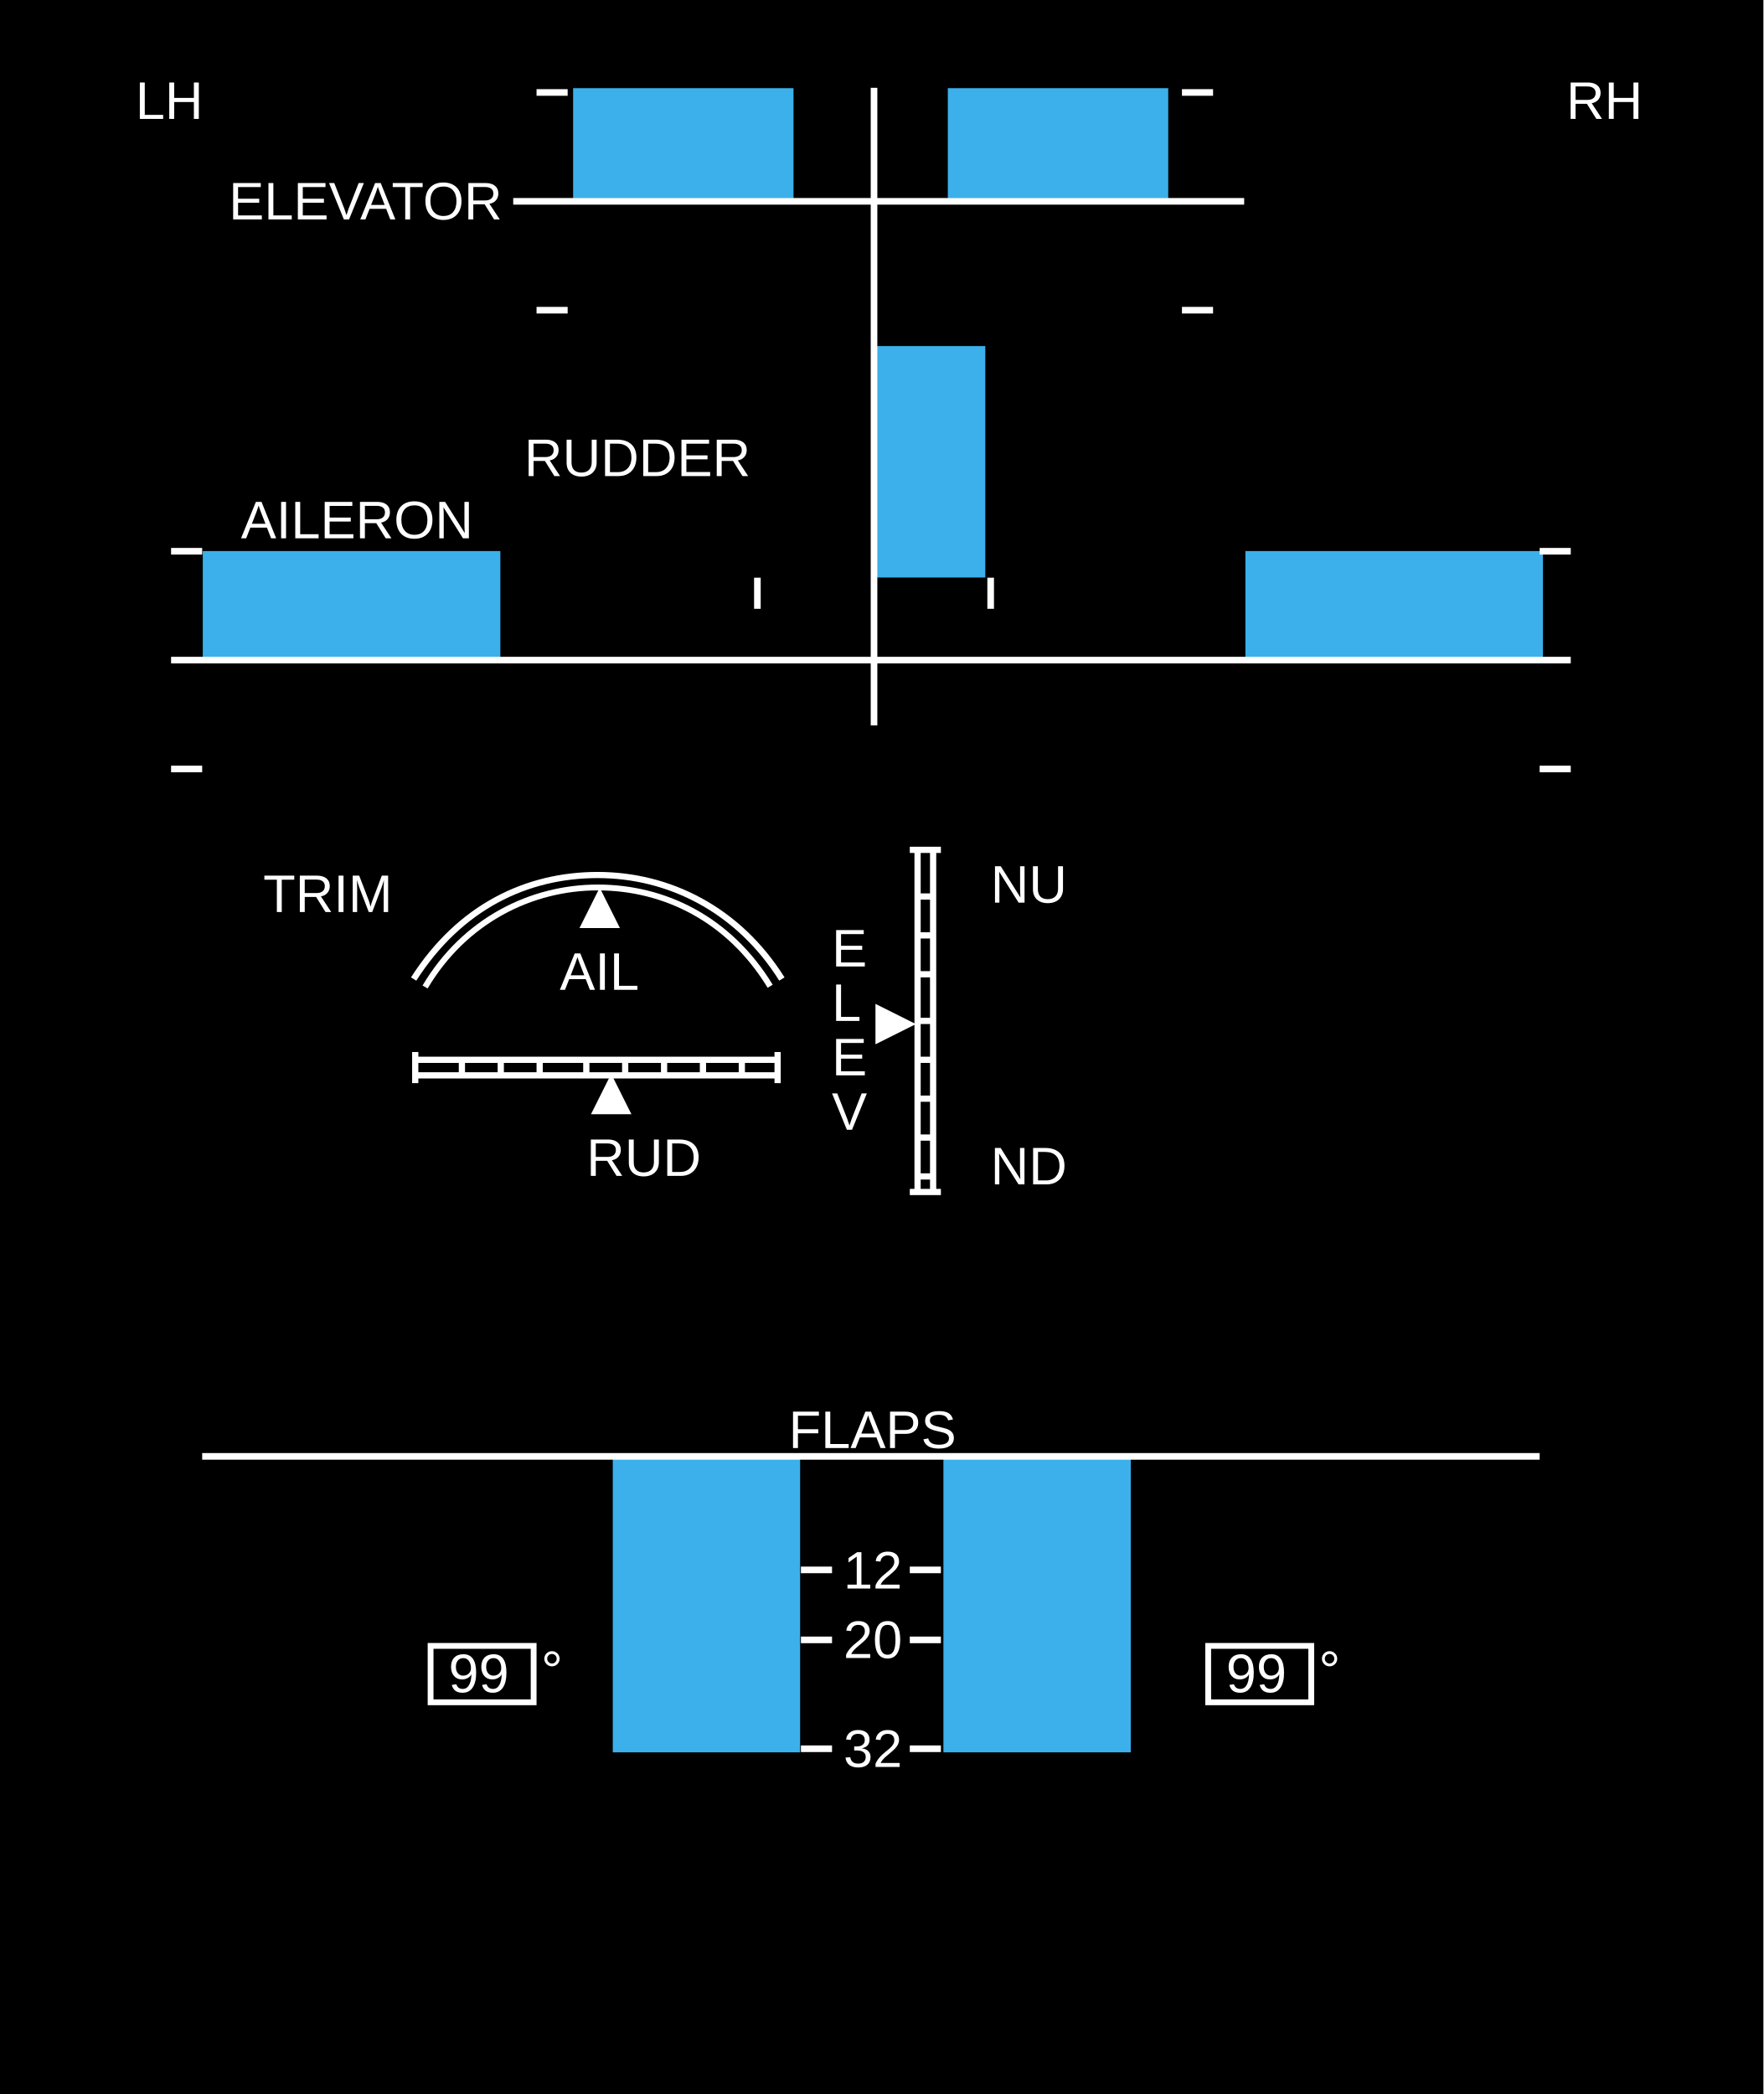
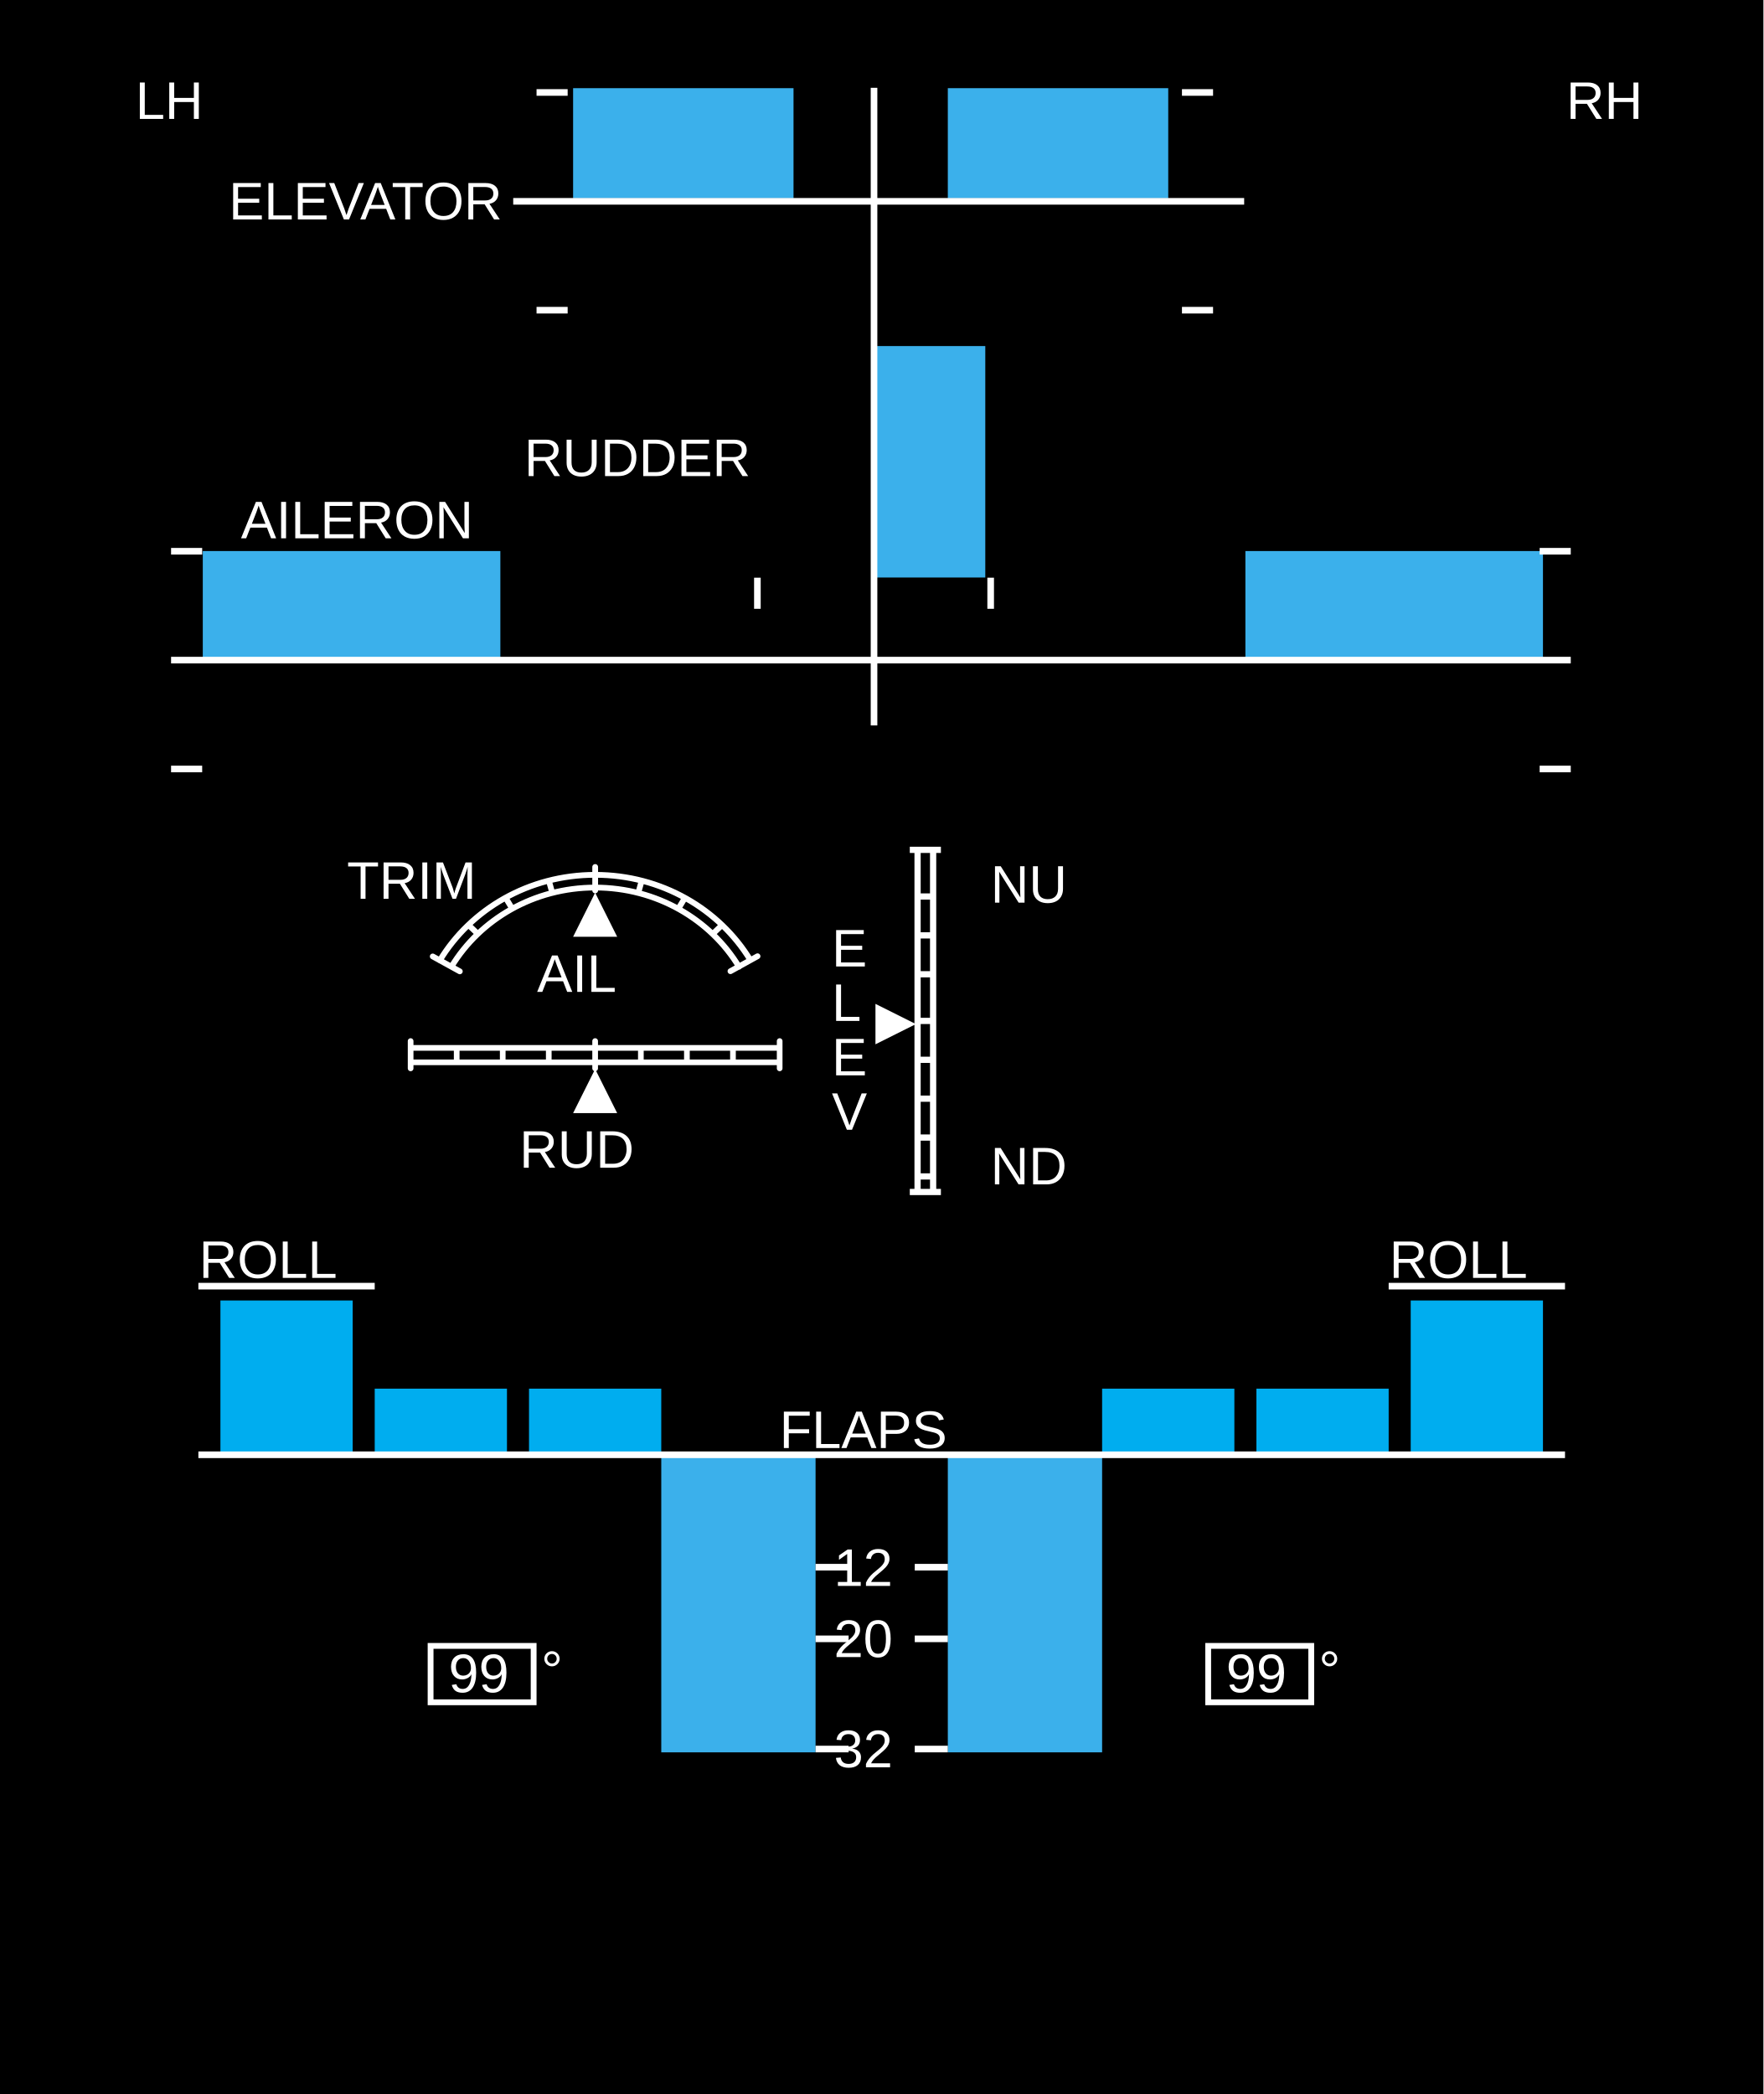
<svg xmlns="http://www.w3.org/2000/svg" viewBox="0 0 800 950" height="950" width="800" version="1.1" id="svg2">
  <defs id="defs6" />
-   <rect y="1.5210891e-05" x="0" height="950" width="800" id="rect4268" style="fill:#000000;fill-opacity:1;stroke:none;stroke-width:3;stroke-miterlimit:4;stroke-dasharray:none;stroke-opacity:1" />
-   <path id="trim_rudder" d="m 268.111,505.5 18.344,0 -9.172,-18.344 z" style="fill:#ffffff;fill-opacity:1;fill-rule:evenodd;stroke:none;stroke-width:3;stroke-linecap:butt;stroke-linejoin:miter;stroke-miterlimit:4;stroke-dasharray:none;stroke-opacity:1" />
-   <g transform="matrix(1.415832,0,0,1.400096,-312.35,-179.0406)" id="g4368">
-     <path style="fill:none;stroke:#ffffff;stroke-width:2;stroke-miterlimit:4;stroke-dasharray:none;stroke-opacity:1" d="m 353.155,445.114 c 14.813,-23.415 36.275,-33.705 58.997,-33.705 22.721,0 44.992,11.108 58.997,33.705" id="path4473-4-0-6-2-3" />
-     <path style="fill:none;stroke:#ffffff;stroke-width:1.898;stroke-miterlimit:4;stroke-dasharray:none;stroke-opacity:1" d="m 356.826,447.692 c 12.629,-21.56 34.046,-32.244 55.326,-32.244 21.28,0 42.067,10.158 55.248,32.006" id="path4473-4-0-6-2-3-7" />
+   <rect y="0" x="0" height="950" width="800" id="background" style="fill:#000000" />
+   <g id="indicator_spoilers">
+     <path id="path9321" style="fill:#00adef;fill-opacity:1;fill-rule:nonzero;stroke:none;stroke-width:2.637;stroke-linecap:butt;stroke-linejoin:miter;stroke-miterlimit:4;stroke-dasharray:none;stroke-opacity:1" d="m 170,630 0,30 60,0 0,-30 -60,0 z" />
+     <path d="m 240,630 0,30 60,0 0,-30 -60,0 z" style="fill:#00adef;fill-opacity:1;fill-rule:nonzero;stroke:none;stroke-width:2.637;stroke-linecap:butt;stroke-linejoin:miter;stroke-miterlimit:4;stroke-dasharray:none;stroke-opacity:1" id="path4666" />
+     <path id="path4668" style="fill:#00adef;fill-opacity:1;fill-rule:nonzero;stroke:none;stroke-width:2.637;stroke-linecap:butt;stroke-linejoin:miter;stroke-miterlimit:4;stroke-dasharray:none;stroke-opacity:1" d="m 500,630 0,30 60,0 0,-30 -60,0 z" />
+     <path d="m 570,630 0,30 60,0 0,-30 -60,0 z" style="fill:#00adef;fill-opacity:1;fill-rule:nonzero;stroke:none;stroke-width:2.637;stroke-linecap:butt;stroke-linejoin:miter;stroke-miterlimit:4;stroke-dasharray:none;stroke-opacity:1" id="path4670" />
  </g>
-   <path id="trim_aileron" d="m 262.897,421.039 18.344,0 -9.172,-18.344 z" style="fill:#ffffff;fill-opacity:1;fill-rule:evenodd;stroke:none;stroke-width:3;stroke-linecap:butt;stroke-linejoin:miter;stroke-miterlimit:4;stroke-dasharray:none;stroke-opacity:1" />
+   <g id="indicator_roll">
+     <path id="path4763" style="fill:#00adef;fill-opacity:1;fill-rule:nonzero;stroke:none;stroke-width:2.637;stroke-linecap:butt;stroke-linejoin:miter;stroke-miterlimit:4;stroke-dasharray:none;stroke-opacity:1" d="m 100,590 0,70 60,0 0,-70 -60,0 z" />
+     <path d="m 640,590 0,70 60,0 0,-70 -60,0 z" style="fill:#00adef;fill-opacity:1;fill-rule:nonzero;stroke:none;stroke-width:2.637;stroke-linecap:butt;stroke-linejoin:miter;stroke-miterlimit:4;stroke-dasharray:none;stroke-opacity:1" id="path4672" />
+   </g>
+   <path id="trim_rudder" d="m 260,505 20,0 -10,-20 z" style="fill:#ffffff;fill-opacity:1;fill-rule:evenodd;stroke:none;stroke-width:3;stroke-linecap:butt;stroke-linejoin:miter;stroke-miterlimit:4;stroke-dasharray:none;stroke-opacity:1" />
+   <path id="trim_aileron" d="m 260,425 20,0 -10,-20 z" style="fill:#ffffff;fill-opacity:1;fill-rule:evenodd;stroke:none;stroke-width:3;stroke-linecap:butt;stroke-linejoin:miter;stroke-miterlimit:4;stroke-dasharray:none;stroke-opacity:1" />
  <path id="trim_pitch" d="m 397.174,455.435 0,18.344 18.344,-9.172 z" style="fill:#ffffff;fill-opacity:1;fill-rule:evenodd;stroke:none;stroke-width:3;stroke-linecap:butt;stroke-linejoin:miter;stroke-miterlimit:4;stroke-dasharray:none;stroke-opacity:1" />
-   <text xml:space="preserve" style="font-style:normal;font-variant:normal;font-weight:normal;font-stretch:normal;font-size:20px;line-height:125%;font-family:'Liberation Sans';-inkscape-font-specification:'Liberation Sans';text-align:start;letter-spacing:0px;word-spacing:0px;writing-mode:lr-tb;text-anchor:start;display:inline;fill:#ffffff;fill-opacity:1;stroke:none" x="119.39" y="413.778" id="textTrim">
-     <tspan style="font-style:normal;font-variant:normal;font-weight:normal;font-stretch:normal;font-size:24px;font-family:'Liberation Sans';-inkscape-font-specification:'Liberation Sans';text-align:start;text-anchor:start" id="tspan3800-5-7-6" x="119.39" y="413.778">TRIM</tspan>
+   <text xml:space="preserve" style="font-style:normal;font-variant:normal;font-weight:normal;font-stretch:normal;font-size:20px;line-height:125%;font-family:'Liberation Sans';-inkscape-font-specification:'Liberation Sans';text-align:start;letter-spacing:0px;word-spacing:0px;writing-mode:lr-tb;text-anchor:start;display:inline;fill:#ffffff;fill-opacity:1;stroke:none" x="157.39" y="407.778" id="textTrim">
+     <tspan style="font-style:normal;font-variant:normal;font-weight:normal;font-stretch:normal;font-size:24px;font-family:'Liberation Sans';-inkscape-font-specification:'Liberation Sans';text-align:start;text-anchor:start" id="tspan3800-5-7-6" x="157.39" y="407.778">TRIM</tspan>
  </text>
-   <text xml:space="preserve" style="font-style:normal;font-variant:normal;font-weight:normal;font-stretch:normal;font-size:20px;line-height:125%;font-family:'Liberation Sans';-inkscape-font-specification:'Liberation Sans';text-align:start;letter-spacing:0px;word-spacing:0px;writing-mode:lr-tb;text-anchor:start;display:inline;fill:#ffffff;fill-opacity:1;stroke:none" x="253.952" y="449.056" id="textAil">
-     <tspan style="font-style:normal;font-variant:normal;font-weight:normal;font-stretch:normal;font-size:24px;font-family:'Liberation Sans';-inkscape-font-specification:'Liberation Sans';text-align:start;text-anchor:start" id="tspan3800-5-7-6-6" x="253.952" y="449.056">AIL</tspan>
+   <text xml:space="preserve" style="font-style:normal;font-variant:normal;font-weight:normal;font-stretch:normal;font-size:20px;line-height:125%;font-family:'Liberation Sans';-inkscape-font-specification:'Liberation Sans';text-align:start;letter-spacing:0px;word-spacing:0px;writing-mode:lr-tb;text-anchor:start;display:inline;fill:#ffffff;fill-opacity:1;stroke:none" x="270" y="450" id="textAil">
+     <tspan style="font-style:normal;font-variant:normal;font-weight:normal;font-stretch:normal;font-size:24px;font-family:'Liberation Sans';-inkscape-font-specification:'Liberation Sans';text-align:center;text-anchor:middle" id="tspan3800-5-7-6-6" x="270" y="450">AIL</tspan>
  </text>
-   <text xml:space="preserve" style="font-style:normal;font-variant:normal;font-weight:normal;font-stretch:normal;font-size:20px;line-height:125%;font-family:'Liberation Sans';-inkscape-font-specification:'Liberation Sans';text-align:start;letter-spacing:0px;word-spacing:0px;writing-mode:lr-tb;text-anchor:start;display:inline;fill:#ffffff;fill-opacity:1;stroke:none" x="266.085" y="533.481" id="textRud">
-     <tspan style="font-style:normal;font-variant:normal;font-weight:normal;font-stretch:normal;font-size:24px;font-family:'Liberation Sans';-inkscape-font-specification:'Liberation Sans';text-align:start;text-anchor:start" id="tspan3800-5-7-6-6-5" x="266.085" y="533.481">RUD</tspan>
+   <text xml:space="preserve" style="font-style:normal;font-variant:normal;font-weight:normal;font-stretch:normal;font-size:20px;line-height:125%;font-family:'Liberation Sans';-inkscape-font-specification:'Liberation Sans';text-align:start;letter-spacing:0px;word-spacing:0px;writing-mode:lr-tb;text-anchor:start;display:inline;fill:#ffffff;fill-opacity:1;stroke:none" x="270" y="533.247" id="textRud">
+     <tspan style="font-style:normal;font-variant:normal;font-weight:normal;font-stretch:normal;font-size:24px;font-family:'Liberation Sans';-inkscape-font-specification:'Liberation Sans';text-align:center;text-anchor:middle" id="tspan3800-5-7-6-6-5" x="270" y="529.766">RUD</tspan>
  </text>
  <text xml:space="preserve" style="font-style:normal;font-variant:normal;font-weight:normal;font-stretch:normal;font-size:20px;line-height:100%;font-family:'Liberation Sans';-inkscape-font-specification:'Liberation Sans';text-align:start;letter-spacing:0px;word-spacing:0px;writing-mode:lr-tb;text-anchor:start;display:inline;fill:#ffffff;fill-opacity:1;stroke:none" x="377.364" y="438.472" id="textElev">
    <tspan style="font-style:normal;font-variant:normal;font-weight:normal;font-stretch:normal;font-size:24px;line-height:100%;font-family:'Liberation Sans';-inkscape-font-specification:'Liberation Sans';text-align:start;text-anchor:start" id="tspan3800-5-7-6-6-5-5" x="377.364" y="438.472">E</tspan>
    <tspan id="tspan4208" style="font-style:normal;font-variant:normal;font-weight:normal;font-stretch:normal;font-size:24px;line-height:100%;font-family:'Liberation Sans';-inkscape-font-specification:'Liberation Sans';text-align:start;text-anchor:start" x="377.364" y="463.167">L</tspan>
    <tspan id="tspan4210" style="font-style:normal;font-variant:normal;font-weight:normal;font-stretch:normal;font-size:24px;line-height:100%;font-family:'Liberation Sans';-inkscape-font-specification:'Liberation Sans';text-align:start;text-anchor:start" x="377.364" y="487.861">E</tspan>
    <tspan id="tspan4212" style="font-style:normal;font-variant:normal;font-weight:normal;font-stretch:normal;font-size:24px;line-height:100%;font-family:'Liberation Sans';-inkscape-font-specification:'Liberation Sans';text-align:start;text-anchor:start" x="377.364" y="512.555">V</tspan>
  </text>
  <g id="g4238" transform="matrix(1.411111,0,0,1.411111,0,-1.0186352e-5)">
    <path style="fill:none;fill-rule:evenodd;stroke:#ffffff;stroke-width:2;stroke-linecap:butt;stroke-linejoin:miter;stroke-miterlimit:4;stroke-dasharray:none;stroke-opacity:1" d="m 295,273.228 0,110" id="path4214" />
    <path style="fill:none;fill-rule:evenodd;stroke:#ffffff;stroke-width:2;stroke-linecap:butt;stroke-linejoin:miter;stroke-miterlimit:4;stroke-dasharray:none;stroke-opacity:1" d="m 300,383.228 0,-110" id="path4218" />
    <path style="fill:none;fill-rule:evenodd;stroke:#ffffff;stroke-width:2;stroke-linecap:butt;stroke-linejoin:miter;stroke-miterlimit:4;stroke-dasharray:none;stroke-opacity:1" d="m 292.5,273.228 10,0" id="path4220" />
    <path style="fill:none;fill-rule:evenodd;stroke:#ffffff;stroke-width:2;stroke-linecap:butt;stroke-linejoin:miter;stroke-miterlimit:4;stroke-dasharray:none;stroke-opacity:1" d="m 292.5,383.228 10,0" id="path4216" />
    <path style="fill:none;fill-rule:evenodd;stroke:#ffffff;stroke-width:2;stroke-linecap:butt;stroke-linejoin:miter;stroke-miterlimit:4;stroke-dasharray:none;stroke-opacity:1" d="m 295,288.228 5,0" id="path4222" />
    <path style="fill:none;fill-rule:evenodd;stroke:#ffffff;stroke-width:2;stroke-linecap:butt;stroke-linejoin:miter;stroke-miterlimit:4;stroke-dasharray:none;stroke-opacity:1" d="m 295,300.728 5,0" id="path4224" />
    <path style="fill:none;fill-rule:evenodd;stroke:#ffffff;stroke-width:2;stroke-linecap:butt;stroke-linejoin:miter;stroke-miterlimit:4;stroke-dasharray:none;stroke-opacity:1" d="m 295,313.228 5.052,0" id="path4226" />
    <path style="fill:none;fill-rule:evenodd;stroke:#ffffff;stroke-width:2;stroke-linecap:butt;stroke-linejoin:miter;stroke-miterlimit:4;stroke-dasharray:none;stroke-opacity:1" d="m 295,328.228 5,0" id="path4228" />
    <path style="fill:none;fill-rule:evenodd;stroke:#ffffff;stroke-width:2;stroke-linecap:butt;stroke-linejoin:miter;stroke-miterlimit:4;stroke-dasharray:none;stroke-opacity:1" d="m 295,340.728 5,0" id="path4230" />
    <path style="fill:none;fill-rule:evenodd;stroke:#ffffff;stroke-width:2;stroke-linecap:butt;stroke-linejoin:miter;stroke-miterlimit:4;stroke-dasharray:none;stroke-opacity:1" d="m 295,353.228 5,0" id="path4232" />
    <path style="fill:none;fill-rule:evenodd;stroke:#ffffff;stroke-width:2;stroke-linecap:butt;stroke-linejoin:miter;stroke-miterlimit:4;stroke-dasharray:none;stroke-opacity:1" d="m 295,365.728 5,0" id="path4234" />
    <path style="fill:none;fill-rule:evenodd;stroke:#ffffff;stroke-width:2;stroke-linecap:butt;stroke-linejoin:miter;stroke-miterlimit:4;stroke-dasharray:none;stroke-opacity:1" d="m 295,378.228 5,0" id="path4236" />
  </g>
-   <text xml:space="preserve" style="font-style:normal;font-variant:normal;font-weight:normal;font-stretch:normal;font-size:20px;line-height:125%;font-family:'Liberation Sans';-inkscape-font-specification:'Liberation Sans';text-align:start;letter-spacing:0px;word-spacing:0px;writing-mode:lr-tb;text-anchor:start;display:inline;fill:#ffffff;fill-opacity:1;stroke:none" x="357.808" y="656.953" id="textFlaps">
-     <tspan style="font-style:normal;font-variant:normal;font-weight:normal;font-stretch:normal;font-size:24px;font-family:'Liberation Sans';-inkscape-font-specification:'Liberation Sans';text-align:start;text-anchor:start" id="tspan3800-5-7-6-6-5-2" x="357.808" y="656.953">FLAPS</tspan>
+   <text xml:space="preserve" style="font-style:normal;font-variant:normal;font-weight:normal;font-stretch:normal;font-size:20px;line-height:125%;font-family:'Liberation Sans';-inkscape-font-specification:'Liberation Sans';text-align:start;letter-spacing:0px;word-spacing:0px;writing-mode:lr-tb;text-anchor:start;display:inline;fill:#ffffff;fill-opacity:1;stroke:none" x="400" y="656.953" id="textFlaps">
+     <tspan style="font-style:normal;font-variant:normal;font-weight:normal;font-stretch:normal;font-size:24px;font-family:'Liberation Sans';-inkscape-font-specification:'Liberation Sans';text-align:center;text-anchor:middle" id="tspan3800-5-7-6-6-5-2" x="400" y="656.953">FLAPS</tspan>
  </text>
  <text xml:space="preserve" style="font-style:normal;font-variant:normal;font-weight:normal;font-stretch:normal;font-size:20px;line-height:125%;font-family:'Liberation Sans';-inkscape-font-specification:'Liberation Sans';text-align:start;letter-spacing:0px;word-spacing:0px;writing-mode:lr-tb;text-anchor:start;display:inline;fill:#ffffff;fill-opacity:1;stroke:none" x="61.474" y="53.944" id="textLh">
    <tspan id="tspan4296" style="font-style:normal;font-variant:normal;font-weight:normal;font-stretch:normal;font-size:24px;font-family:'Liberation Sans';-inkscape-font-specification:'Liberation Sans';text-align:start;text-anchor:start" x="61.474" y="53.944">LH</tspan>
  </text>
  <text xml:space="preserve" style="font-style:normal;font-variant:normal;font-weight:normal;font-stretch:normal;font-size:20px;line-height:125%;font-family:'Liberation Sans';-inkscape-font-specification:'Liberation Sans';text-align:start;letter-spacing:0px;word-spacing:0px;writing-mode:lr-tb;text-anchor:start;display:inline;fill:#ffffff;fill-opacity:1;stroke:none" x="710.585" y="53.944" id="textRh">
    <tspan style="font-style:normal;font-variant:normal;font-weight:normal;font-stretch:normal;font-size:24px;font-family:'Liberation Sans';-inkscape-font-specification:'Liberation Sans';text-align:start;text-anchor:start" id="tspan3800-5-7-6-9" x="710.585" y="53.944">RH</tspan>
  </text>
  <text xml:space="preserve" style="font-style:normal;font-variant:normal;font-weight:normal;font-stretch:normal;font-size:20px;line-height:125%;font-family:'Liberation Sans';-inkscape-font-specification:'Liberation Sans';text-align:start;letter-spacing:0px;word-spacing:0px;writing-mode:lr-tb;text-anchor:start;display:inline;fill:#ffffff;fill-opacity:1;stroke:none" x="103.808" y="99.564" id="textElevator">
    <tspan id="tspan4296-6" style="font-style:normal;font-variant:normal;font-weight:normal;font-stretch:normal;font-size:24px;font-family:'Liberation Sans';-inkscape-font-specification:'Liberation Sans';text-align:start;text-anchor:start" x="103.808" y="99.564">ELEVATOR</tspan>
  </text>
  <text xml:space="preserve" style="font-style:normal;font-variant:normal;font-weight:normal;font-stretch:normal;font-size:20px;line-height:125%;font-family:'Liberation Sans';-inkscape-font-specification:'Liberation Sans';text-align:start;letter-spacing:0px;word-spacing:0px;writing-mode:lr-tb;text-anchor:start;display:inline;fill:#ffffff;fill-opacity:1;stroke:none" x="237.863" y="215.981" id="textRudder">
    <tspan id="tspan4296-62" style="font-style:normal;font-variant:normal;font-weight:normal;font-stretch:normal;font-size:24px;font-family:'Liberation Sans';-inkscape-font-specification:'Liberation Sans';text-align:start;text-anchor:start" x="237.863" y="215.981">RUDDER</tspan>
  </text>
  <text xml:space="preserve" style="font-style:normal;font-variant:normal;font-weight:normal;font-stretch:normal;font-size:20px;line-height:125%;font-family:'Liberation Sans';-inkscape-font-specification:'Liberation Sans';text-align:start;letter-spacing:0px;word-spacing:0px;writing-mode:lr-tb;text-anchor:start;display:inline;fill:#ffffff;fill-opacity:1;stroke:none" x="109.313" y="244.203" id="textAileron">
    <tspan id="tspan4296-1" style="font-style:normal;font-variant:normal;font-weight:normal;font-stretch:normal;font-size:24px;font-family:'Liberation Sans';-inkscape-font-specification:'Liberation Sans';text-align:start;text-anchor:start" x="109.313" y="244.203">AILERON</tspan>
  </text>
+   <text id="text4658" y="579.766" x="130" style="font-style:normal;font-variant:normal;font-weight:normal;font-stretch:normal;font-size:20px;line-height:125%;font-family:'Liberation Sans';-inkscape-font-specification:'Liberation Sans';text-align:start;letter-spacing:0px;word-spacing:0px;writing-mode:lr-tb;text-anchor:start;display:inline;fill:#ffffff;fill-opacity:1;stroke:none" xml:space="preserve">
+     <tspan y="579.766" x="130" style="font-style:normal;font-variant:normal;font-weight:normal;font-stretch:normal;font-size:24px;font-family:'Liberation Sans';-inkscape-font-specification:'Liberation Sans';text-align:center;text-anchor:middle" id="tspan4660">ROLL</tspan>
+   </text>
+   <text xml:space="preserve" style="font-style:normal;font-variant:normal;font-weight:normal;font-stretch:normal;font-size:20px;line-height:125%;font-family:'Liberation Sans';-inkscape-font-specification:'Liberation Sans';text-align:start;letter-spacing:0px;word-spacing:0px;writing-mode:lr-tb;text-anchor:start;display:inline;fill:#ffffff;fill-opacity:1;stroke:none" x="670" y="579.766" id="text4676">
+     <tspan id="tspan4678" style="font-style:normal;font-variant:normal;font-weight:normal;font-stretch:normal;font-size:24px;font-family:'Liberation Sans';-inkscape-font-specification:'Liberation Sans';text-align:center;text-anchor:middle" x="670" y="579.766">ROLL</tspan>
+   </text>
  <rect style="fill:#3bb0eb;fill-opacity:1;stroke:none;stroke-width:3;stroke-miterlimit:4;stroke-dasharray:none;stroke-opacity:1" id="indicator_ail1" width="135" height="50" x="92" y="250" />
  <rect style="fill:#3bb0eb;fill-opacity:1;stroke:none;stroke-width:3;stroke-miterlimit:4;stroke-dasharray:none;stroke-opacity:1" id="indicator_ail2" width="135" height="50" x="565" y="250" />
  <path id="path4185" d="m 77.611,299.478 635,0" style="fill:none;fill-rule:evenodd;stroke:#ffffff;stroke-width:3;stroke-linecap:butt;stroke-linejoin:miter;stroke-miterlimit:4;stroke-dasharray:none;stroke-opacity:1" />
  <rect style="fill:#3bb0eb;fill-opacity:1;stroke:none;stroke-width:3;stroke-miterlimit:4;stroke-dasharray:none;stroke-opacity:1" id="indicator_elev1" width="100" height="50" x="260" y="40" />
  <rect style="fill:#3bb0eb;fill-opacity:1;stroke:none;stroke-width:3;stroke-miterlimit:4;stroke-dasharray:none;stroke-opacity:1" id="indicator_elev2" width="100" height="50" x="430" y="40" />
  <path id="path4181" d="m 232.833,91.339 331.611,0" style="fill:none;fill-rule:evenodd;stroke:#ffffff;stroke-width:3;stroke-linecap:butt;stroke-linejoin:miter;stroke-miterlimit:4;stroke-dasharray:none;stroke-opacity:1" />
  <rect style="fill:#3bb0eb;fill-opacity:1;stroke:none;stroke-width:3;stroke-miterlimit:4;stroke-dasharray:none;stroke-opacity:1" id="indicator_rud" width="50" height="105" x="397" y="157" />
  <path id="path4183" d="m 396.522,39.833 0,289.278" style="fill:none;fill-rule:evenodd;stroke:#ffffff;stroke-width:3;stroke-linecap:butt;stroke-linejoin:miter;stroke-miterlimit:4;stroke-dasharray:none;stroke-opacity:1" />
-   <rect style="fill:#3bb0eb;fill-opacity:1;stroke:none;stroke-width:3;stroke-miterlimit:4;stroke-dasharray:none;stroke-opacity:1" id="indicator_flaps1" width="85" height="135" x="278" y="660" />
-   <rect style="fill:#3bb0eb;fill-opacity:1;stroke:none;stroke-width:3;stroke-miterlimit:4;stroke-dasharray:none;stroke-opacity:1" id="indicator_flaps2" width="85" height="135" x="428" y="660" />
-   <path id="path4187" d="m 91.722,660.722 606.778,0" style="fill:none;fill-rule:evenodd;stroke:#ffffff;stroke-width:3;stroke-linecap:butt;stroke-linejoin:miter;stroke-miterlimit:4;stroke-dasharray:none;stroke-opacity:1" />
+   <rect style="fill:#3bb0eb;fill-opacity:1;stroke:none;stroke-width:3;stroke-miterlimit:4;stroke-dasharray:none;stroke-opacity:1" id="indicator_flaps1" width="70" height="135" x="300" y="660" />
+   <rect style="fill:#3bb0eb;fill-opacity:1;stroke:none;stroke-width:3;stroke-miterlimit:4;stroke-dasharray:none;stroke-opacity:1" id="indicator_flaps2" width="70" height="135" x="430" y="660" />
+   <path id="path4187" d="m 90,660 620,-2.2e-4" style="fill:none;fill-rule:evenodd;stroke:#ffffff;stroke-width:3;stroke-linecap:butt;stroke-linejoin:miter;stroke-miterlimit:4;stroke-dasharray:none;stroke-opacity:1" />
  <path style="fill:none;fill-rule:evenodd;stroke:#ffffff;stroke-width:3;stroke-linecap:butt;stroke-linejoin:miter;stroke-miterlimit:4;stroke-dasharray:none;stroke-opacity:1" d="m 243.417,140.728 14.111,0" id="path4322" />
  <path style="fill:none;fill-rule:evenodd;stroke:#ffffff;stroke-width:3;stroke-linecap:butt;stroke-linejoin:miter;stroke-miterlimit:4;stroke-dasharray:none;stroke-opacity:1" d="m 243.417,41.95 14.111,0" id="path4322-3" />
  <path style="fill:none;fill-rule:evenodd;stroke:#ffffff;stroke-width:3;stroke-linecap:butt;stroke-linejoin:miter;stroke-miterlimit:4;stroke-dasharray:none;stroke-opacity:1" d="m 536.222,140.728 14.111,0" id="path4322-6" />
  <path style="fill:none;fill-rule:evenodd;stroke:#ffffff;stroke-width:3;stroke-linecap:butt;stroke-linejoin:miter;stroke-miterlimit:4;stroke-dasharray:none;stroke-opacity:1" d="m 536.222,41.95 14.111,0" id="path4322-7" />
-   <text xml:space="preserve" style="font-style:normal;font-variant:normal;font-weight:normal;font-stretch:normal;font-size:20px;line-height:125%;font-family:'Liberation Sans';-inkscape-font-specification:'Liberation Sans';text-align:start;letter-spacing:0px;word-spacing:0px;writing-mode:lr-tb;text-anchor:start;display:inline;fill:#ffffff;fill-opacity:1;stroke:none" x="382.647" y="720.694" id="flaps5">
-     <tspan id="tspan4296-62-3" style="font-style:normal;font-variant:normal;font-weight:normal;font-stretch:normal;font-size:24px;font-family:'Liberation Sans';-inkscape-font-specification:'Liberation Sans';text-align:start;text-anchor:start" x="382.647" y="720.694">12</tspan>
+   <text xml:space="preserve" style="font-style:normal;font-variant:normal;font-weight:normal;font-stretch:normal;font-size:20px;line-height:125%;font-family:'Liberation Sans';-inkscape-font-specification:'Liberation Sans';text-align:start;letter-spacing:0px;word-spacing:0px;writing-mode:lr-tb;text-anchor:start;display:inline;fill:#ffffff;fill-opacity:1;stroke:none" x="400" y="719.5" id="flaps5">
+     <tspan id="tspan4296-62-3" style="font-style:normal;font-variant:normal;font-weight:normal;font-stretch:normal;font-size:24px;font-family:'Liberation Sans';-inkscape-font-specification:'Liberation Sans';text-align:center;text-anchor:middle" x="400" y="719.5">12</tspan>
  </text>
-   <text xml:space="preserve" style="font-style:normal;font-variant:normal;font-weight:normal;font-stretch:normal;font-size:20px;line-height:125%;font-family:'Liberation Sans';-inkscape-font-specification:'Liberation Sans';text-align:start;letter-spacing:0px;word-spacing:0px;writing-mode:lr-tb;text-anchor:start;display:inline;fill:#ffffff;fill-opacity:1;stroke:none" x="382.647" y="752.203" id="flaps5-5">
-     <tspan id="tspan4296-62-3-6" style="font-style:normal;font-variant:normal;font-weight:normal;font-stretch:normal;font-size:24px;font-family:'Liberation Sans';-inkscape-font-specification:'Liberation Sans';text-align:start;text-anchor:start" x="382.647" y="752.203">20</tspan>
+   <text xml:space="preserve" style="font-style:normal;font-variant:normal;font-weight:normal;font-stretch:normal;font-size:20px;line-height:125%;font-family:'Liberation Sans';-inkscape-font-specification:'Liberation Sans';text-align:start;letter-spacing:0px;word-spacing:0px;writing-mode:lr-tb;text-anchor:start;display:inline;fill:#ffffff;fill-opacity:1;stroke:none" x="400" y="751.766" id="flaps5-5">
+     <tspan id="tspan4296-62-3-6" style="font-style:normal;font-variant:normal;font-weight:normal;font-stretch:normal;font-size:24px;font-family:'Liberation Sans';-inkscape-font-specification:'Liberation Sans';text-align:center;text-anchor:middle" x="400" y="751.766">20</tspan>
  </text>
-   <text xml:space="preserve" style="font-style:normal;font-variant:normal;font-weight:normal;font-stretch:normal;font-size:20px;line-height:125%;font-family:'Liberation Sans';-inkscape-font-specification:'Liberation Sans';text-align:start;letter-spacing:0px;word-spacing:0px;writing-mode:lr-tb;text-anchor:start;display:inline;fill:#ffffff;fill-opacity:1;stroke:none" x="382.647" y="801.634" id="flaps5-5-2">
-     <tspan id="tspan4296-62-3-6-9" style="font-style:normal;font-variant:normal;font-weight:normal;font-stretch:normal;font-size:24px;font-family:'Liberation Sans';-inkscape-font-specification:'Liberation Sans';text-align:start;text-anchor:start" x="382.647" y="801.634">32</tspan>
+   <text xml:space="preserve" style="font-style:normal;font-variant:normal;font-weight:normal;font-stretch:normal;font-size:20px;line-height:125%;font-family:'Liberation Sans';-inkscape-font-specification:'Liberation Sans';text-align:start;letter-spacing:0px;word-spacing:0px;writing-mode:lr-tb;text-anchor:start;display:inline;fill:#ffffff;fill-opacity:1;stroke:none" x="400" y="801.766" id="flaps5-5-2">
+     <tspan id="tspan4296-62-3-6-9" style="font-style:normal;font-variant:normal;font-weight:normal;font-stretch:normal;font-size:24px;font-family:'Liberation Sans';-inkscape-font-specification:'Liberation Sans';text-align:center;text-anchor:middle" x="400" y="801.766">32</tspan>
  </text>
  <g id="g4452" transform="matrix(1.411111,0,0,1.411111,0,-1.0186352e-5)">
    <text id="readout_flaps1" y="544.057" x="144.18" style="font-style:normal;font-variant:normal;font-weight:normal;font-stretch:normal;font-size:14px;line-height:125%;font-family:'Liberation Sans';-inkscape-font-specification:'Liberation Sans';text-align:start;letter-spacing:0px;word-spacing:0px;writing-mode:lr-tb;text-anchor:start;display:inline;fill:#ffffff;fill-opacity:1;stroke:none" xml:space="preserve">
      <tspan y="544.057" x="144.18" style="font-style:normal;font-variant:normal;font-weight:normal;font-stretch:normal;font-size:17.5px;font-family:'Liberation Sans';-inkscape-font-specification:'Liberation Sans';text-align:start;text-anchor:start" id="tspan4296-62-3-6-9-2">99</tspan>
    </text>
    <rect y="529.163" x="138.435" height="18.13" width="33.13" id="rect4432" style="fill:none;fill-opacity:1;stroke:#ffffff;stroke-width:1.87;stroke-miterlimit:4;stroke-dasharray:none;stroke-opacity:1" />
    <text id="flaps_deg1" y="543.077" x="173.958" style="font-style:normal;font-variant:normal;font-weight:normal;font-stretch:normal;font-size:14px;line-height:125%;font-family:'Liberation Sans';-inkscape-font-specification:'Liberation Sans';text-align:start;letter-spacing:0px;word-spacing:0px;writing-mode:lr-tb;text-anchor:start;display:inline;fill:#ffffff;fill-opacity:1;stroke:none" xml:space="preserve">
      <tspan y="543.077" x="173.958" style="font-style:normal;font-variant:normal;font-weight:normal;font-stretch:normal;font-size:17.5px;font-family:'Liberation Sans';-inkscape-font-specification:'Liberation Sans';text-align:start;text-anchor:start" id="tspan4296-62-3-6-9-2-0">°</tspan>
    </text>
  </g>
  <g id="g4494" transform="matrix(1.411111,0,0,1.411111,0,-1.0186352e-5)">
    <text id="readout_flaps2" y="544.057" x="394.18" style="font-style:normal;font-variant:normal;font-weight:normal;font-stretch:normal;font-size:14px;line-height:125%;font-family:'Liberation Sans';-inkscape-font-specification:'Liberation Sans';text-align:start;letter-spacing:0px;word-spacing:0px;writing-mode:lr-tb;text-anchor:start;display:inline;fill:#ffffff;fill-opacity:1;stroke:none" xml:space="preserve">
      <tspan y="544.057" x="394.18" style="font-style:normal;font-variant:normal;font-weight:normal;font-stretch:normal;font-size:17.5px;font-family:'Liberation Sans';-inkscape-font-specification:'Liberation Sans';text-align:start;text-anchor:start" id="tspan4296-62-3-6-9-2-6">99</tspan>
    </text>
    <rect y="529.163" x="388.435" height="18.13" width="33.13" id="rect4432-0" style="fill:none;fill-opacity:1;stroke:#ffffff;stroke-width:1.87;stroke-miterlimit:4;stroke-dasharray:none;stroke-opacity:1" />
    <text id="flaps_deg2" y="543.077" x="423.958" style="font-style:normal;font-variant:normal;font-weight:normal;font-stretch:normal;font-size:14px;line-height:125%;font-family:'Liberation Sans';-inkscape-font-specification:'Liberation Sans';text-align:start;letter-spacing:0px;word-spacing:0px;writing-mode:lr-tb;text-anchor:start;display:inline;fill:#ffffff;fill-opacity:1;stroke:none" xml:space="preserve">
      <tspan y="543.077" x="423.958" style="font-style:normal;font-variant:normal;font-weight:normal;font-stretch:normal;font-size:17.5px;font-family:'Liberation Sans';-inkscape-font-specification:'Liberation Sans';text-align:start;text-anchor:start" id="tspan4296-62-3-6-9-2-0-2">°</tspan>
    </text>
  </g>
-   <g id="g4564" transform="matrix(1.411111,0,0,1.411111,0,-1.0186352e-5)">
-     <path style="fill:none;fill-rule:evenodd;stroke:#ffffff;stroke-width:2;stroke-linecap:butt;stroke-linejoin:miter;stroke-miterlimit:4;stroke-dasharray:none;stroke-opacity:1" d="m 133.5,345.728 116.5,0" id="path4214-1" />
-     <path style="fill:none;fill-rule:evenodd;stroke:#ffffff;stroke-width:2;stroke-linecap:butt;stroke-linejoin:miter;stroke-miterlimit:4;stroke-dasharray:none;stroke-opacity:1" d="m 250,340.728 -116.5,0" id="path4218-8" />
-     <path style="fill:none;fill-rule:evenodd;stroke:#ffffff;stroke-width:2;stroke-linecap:butt;stroke-linejoin:miter;stroke-miterlimit:4;stroke-dasharray:none;stroke-opacity:1" d="m 133.5,348.228 0,-10" id="path4220-7" />
-     <path style="fill:none;fill-rule:evenodd;stroke:#ffffff;stroke-width:2;stroke-linecap:butt;stroke-linejoin:miter;stroke-miterlimit:4;stroke-dasharray:none;stroke-opacity:1" d="m 250,348.228 0,-10" id="path4216-9" />
-     <path style="fill:none;fill-rule:evenodd;stroke:#ffffff;stroke-width:2;stroke-linecap:butt;stroke-linejoin:miter;stroke-miterlimit:4;stroke-dasharray:none;stroke-opacity:1" d="m 148.5,345.728 0,-5" id="path4222-2" />
-     <path style="fill:none;fill-rule:evenodd;stroke:#ffffff;stroke-width:2;stroke-linecap:butt;stroke-linejoin:miter;stroke-miterlimit:4;stroke-dasharray:none;stroke-opacity:1" d="m 161,345.728 0,-5" id="path4224-0" />
-     <path style="fill:none;fill-rule:evenodd;stroke:#ffffff;stroke-width:2;stroke-linecap:butt;stroke-linejoin:miter;stroke-miterlimit:4;stroke-dasharray:none;stroke-opacity:1" d="m 173.5,345.728 0,-5.052" id="path4226-2" />
-     <path style="fill:none;fill-rule:evenodd;stroke:#ffffff;stroke-width:2;stroke-linecap:butt;stroke-linejoin:miter;stroke-miterlimit:4;stroke-dasharray:none;stroke-opacity:1" d="m 188.5,345.728 0,-5" id="path4228-3" />
-     <path style="fill:none;fill-rule:evenodd;stroke:#ffffff;stroke-width:2;stroke-linecap:butt;stroke-linejoin:miter;stroke-miterlimit:4;stroke-dasharray:none;stroke-opacity:1" d="m 201,345.728 0,-5" id="path4230-7" />
-     <path style="fill:none;fill-rule:evenodd;stroke:#ffffff;stroke-width:2;stroke-linecap:butt;stroke-linejoin:miter;stroke-miterlimit:4;stroke-dasharray:none;stroke-opacity:1" d="m 213.5,345.728 0,-5" id="path4232-5" />
-     <path style="fill:none;fill-rule:evenodd;stroke:#ffffff;stroke-width:2;stroke-linecap:butt;stroke-linejoin:miter;stroke-miterlimit:4;stroke-dasharray:none;stroke-opacity:1" d="m 226,345.728 0,-5" id="path4234-9" />
-     <path style="fill:none;fill-rule:evenodd;stroke:#ffffff;stroke-width:2;stroke-linecap:butt;stroke-linejoin:miter;stroke-miterlimit:4;stroke-dasharray:none;stroke-opacity:1" d="m 238.5,345.728 0,-5" id="path4236-2" />
-   </g>
  <path style="fill:none;fill-rule:evenodd;stroke:#ffffff;stroke-width:3;stroke-linecap:butt;stroke-linejoin:miter;stroke-miterlimit:4;stroke-dasharray:none;stroke-opacity:1" d="m 77.611,250.089 14.111,0" id="path4322-2" />
  <path style="fill:none;fill-rule:evenodd;stroke:#ffffff;stroke-width:3;stroke-linecap:butt;stroke-linejoin:miter;stroke-miterlimit:4;stroke-dasharray:none;stroke-opacity:1" d="m 77.611,348.867 14.111,0" id="path4322-8" />
  <path style="fill:none;fill-rule:evenodd;stroke:#ffffff;stroke-width:3;stroke-linecap:butt;stroke-linejoin:miter;stroke-miterlimit:4;stroke-dasharray:none;stroke-opacity:1" d="m 698.5,250.089 14.111,0" id="path4322-9" />
  <path style="fill:none;fill-rule:evenodd;stroke:#ffffff;stroke-width:3;stroke-linecap:butt;stroke-linejoin:miter;stroke-miterlimit:4;stroke-dasharray:none;stroke-opacity:1" d="m 698.5,348.867 14.111,0" id="path4322-73" />
-   <path style="fill:none;fill-rule:evenodd;stroke:#ffffff;stroke-width:3;stroke-linecap:butt;stroke-linejoin:miter;stroke-miterlimit:4;stroke-dasharray:none;stroke-opacity:1" d="m 363.361,712.228 14.111,0" id="path4322-61" />
-   <path style="fill:none;fill-rule:evenodd;stroke:#ffffff;stroke-width:3;stroke-linecap:butt;stroke-linejoin:miter;stroke-miterlimit:4;stroke-dasharray:none;stroke-opacity:1" d="m 363.361,743.978 14.111,0" id="path4322-29" />
-   <path style="fill:none;fill-rule:evenodd;stroke:#ffffff;stroke-width:3;stroke-linecap:butt;stroke-linejoin:miter;stroke-miterlimit:4;stroke-dasharray:none;stroke-opacity:1" d="m 363.361,793.367 14.111,0" id="path4322-31" />
-   <path style="fill:none;fill-rule:evenodd;stroke:#ffffff;stroke-width:3;stroke-linecap:butt;stroke-linejoin:miter;stroke-miterlimit:4;stroke-dasharray:none;stroke-opacity:1" d="m 412.75,712.228 14.111,0" id="path4322-94" />
-   <path style="fill:none;fill-rule:evenodd;stroke:#ffffff;stroke-width:3;stroke-linecap:butt;stroke-linejoin:miter;stroke-miterlimit:4;stroke-dasharray:none;stroke-opacity:1" d="m 412.75,743.978 14.111,0" id="path4322-78" />
-   <path style="fill:none;fill-rule:evenodd;stroke:#ffffff;stroke-width:3;stroke-linecap:butt;stroke-linejoin:miter;stroke-miterlimit:4;stroke-dasharray:none;stroke-opacity:1" d="m 412.75,793.367 14.111,0" id="path4322-4" />
+   <path style="fill:none;fill-rule:evenodd;stroke:#ffffff;stroke-width:3;stroke-linecap:butt;stroke-linejoin:miter;stroke-miterlimit:4;stroke-dasharray:none;stroke-opacity:1" d="m 370,711 15,0" id="path4322-61" />
+   <path style="fill:none;fill-rule:evenodd;stroke:#ffffff;stroke-width:3;stroke-linecap:butt;stroke-linejoin:miter;stroke-miterlimit:4;stroke-dasharray:none;stroke-opacity:1" d="m 370,743.5 15,0" id="path4322-29" />
+   <path style="fill:none;fill-rule:evenodd;stroke:#ffffff;stroke-width:3;stroke-linecap:butt;stroke-linejoin:miter;stroke-miterlimit:4;stroke-dasharray:none;stroke-opacity:1" d="m 370,793.5 15,0" id="path4322-31" />
+   <path style="fill:none;fill-rule:evenodd;stroke:#ffffff;stroke-width:3;stroke-linecap:butt;stroke-linejoin:miter;stroke-miterlimit:4;stroke-dasharray:none;stroke-opacity:1" d="m 415,711 15,0" id="path4322-94" />
+   <path style="fill:none;fill-rule:evenodd;stroke:#ffffff;stroke-width:3;stroke-linecap:butt;stroke-linejoin:miter;stroke-miterlimit:4;stroke-dasharray:none;stroke-opacity:1" d="m 415,743.5 15,0" id="path4322-78" />
+   <path style="fill:none;fill-rule:evenodd;stroke:#ffffff;stroke-width:3;stroke-linecap:butt;stroke-linejoin:miter;stroke-miterlimit:4;stroke-dasharray:none;stroke-opacity:1" d="m 415,793.5 15,0" id="path4322-4" />
  <path style="fill:none;fill-rule:evenodd;stroke:#ffffff;stroke-width:3;stroke-linecap:butt;stroke-linejoin:miter;stroke-miterlimit:4;stroke-dasharray:none;stroke-opacity:1" d="m 343.606,276.194 0,-14.111" id="path4322-5" />
  <path style="fill:none;fill-rule:evenodd;stroke:#ffffff;stroke-width:3;stroke-linecap:butt;stroke-linejoin:miter;stroke-miterlimit:4;stroke-dasharray:none;stroke-opacity:1" d="m 449.439,276.194 0,-14.111" id="path4322-0" />
  <text xml:space="preserve" style="font-style:normal;font-variant:normal;font-weight:normal;font-stretch:normal;font-size:20px;line-height:125%;font-family:'Liberation Sans';-inkscape-font-specification:'Liberation Sans';text-align:start;letter-spacing:0px;word-spacing:0px;writing-mode:lr-tb;text-anchor:start;display:inline;fill:#ffffff;fill-opacity:1;stroke:none" x="449.432" y="409.51" id="textNu">
    <tspan style="font-style:normal;font-variant:normal;font-weight:normal;font-stretch:normal;font-size:24px;font-family:'Liberation Sans';-inkscape-font-specification:'Liberation Sans';text-align:start;text-anchor:start" id="tspan3800-5-7-6-67" x="449.432" y="409.51">NU</tspan>
  </text>
  <text xml:space="preserve" style="font-style:normal;font-variant:normal;font-weight:normal;font-stretch:normal;font-size:20px;line-height:125%;font-family:'Liberation Sans';-inkscape-font-specification:'Liberation Sans';text-align:start;letter-spacing:0px;word-spacing:0px;writing-mode:lr-tb;text-anchor:start;display:inline;fill:#ffffff;fill-opacity:1;stroke:none" x="449.393" y="537.327" id="textNd">
    <tspan style="font-style:normal;font-variant:normal;font-weight:normal;font-stretch:normal;font-size:24px;font-family:'Liberation Sans';-inkscape-font-specification:'Liberation Sans';text-align:start;text-anchor:start" id="tspan3800-5-7-6-67-3" x="449.393" y="537.327">ND</tspan>
  </text>
+   <path d="m 90,583.5 80,0" style="fill:none;stroke:#ffffff;stroke-width:3;stroke-linecap:butt;stroke-linejoin:miter;stroke-miterlimit:4;stroke-dasharray:none;stroke-opacity:1" id="path9035" />
+   <path id="path4674" style="fill:none;stroke:#ffffff;stroke-width:3;stroke-linecap:butt;stroke-linejoin:miter;stroke-miterlimit:4;stroke-dasharray:none;stroke-opacity:1" d="m 630,583.5 80,0" />
+   <path id="path9119" style="fill:none;stroke:#ffffff;stroke-width:2.576;stroke-linecap:round;stroke-linejoin:miter;stroke-miterlimit:4;stroke-dasharray:none;stroke-opacity:1" d="m 270,472.307 0,12.387 m 83.712,-12.387 0,12.387 m -167.423,-12.387 0,12.387 m 146.238,-9.288 0,6.551 m -20.898,-6.551 0,6.551 m -20.887,-6.551 0,6.551 m -41.781,-6.551 0,6.551 m -20.887,-6.551 0,6.551 m -20.883,-6.551 0,6.551 m -20.901,-6.551 0,6.551 167.423,0 0,-6.551 -167.423,0 z" />
+   <path id="path9165" style="fill:none;stroke:#ffffff;stroke-width:2.617;stroke-linecap:round;stroke-linejoin:miter;stroke-miterlimit:4;stroke-dasharray:none;stroke-opacity:1" d="m 343.675,433.823 -12.282,6.785 m -3.86,-20.894 -4.022,3.821 m -12.806,-16.15 -2.837,4.675 m -16.772,-12.431 -1.467,5.224 m -93.303,29.059 12.279,6.772 m 126.662,-2.081 c -13.019,-21.483 -37.363,-35.935 -65.247,-35.935 -27.856,0 -52.187,14.426 -65.206,35.883 m 7.758,-18.885 4.008,3.821 m 12.833,-16.141 2.837,4.691 m 16.772,-12.434 1.467,5.224 m 19.53,-11.499 0,10.645 m 70.412,31.601 c -14.093,-23.128 -40.352,-38.68 -70.412,-38.68 -30.129,0 -56.439,15.614 -70.495,38.833" />
</svg>
